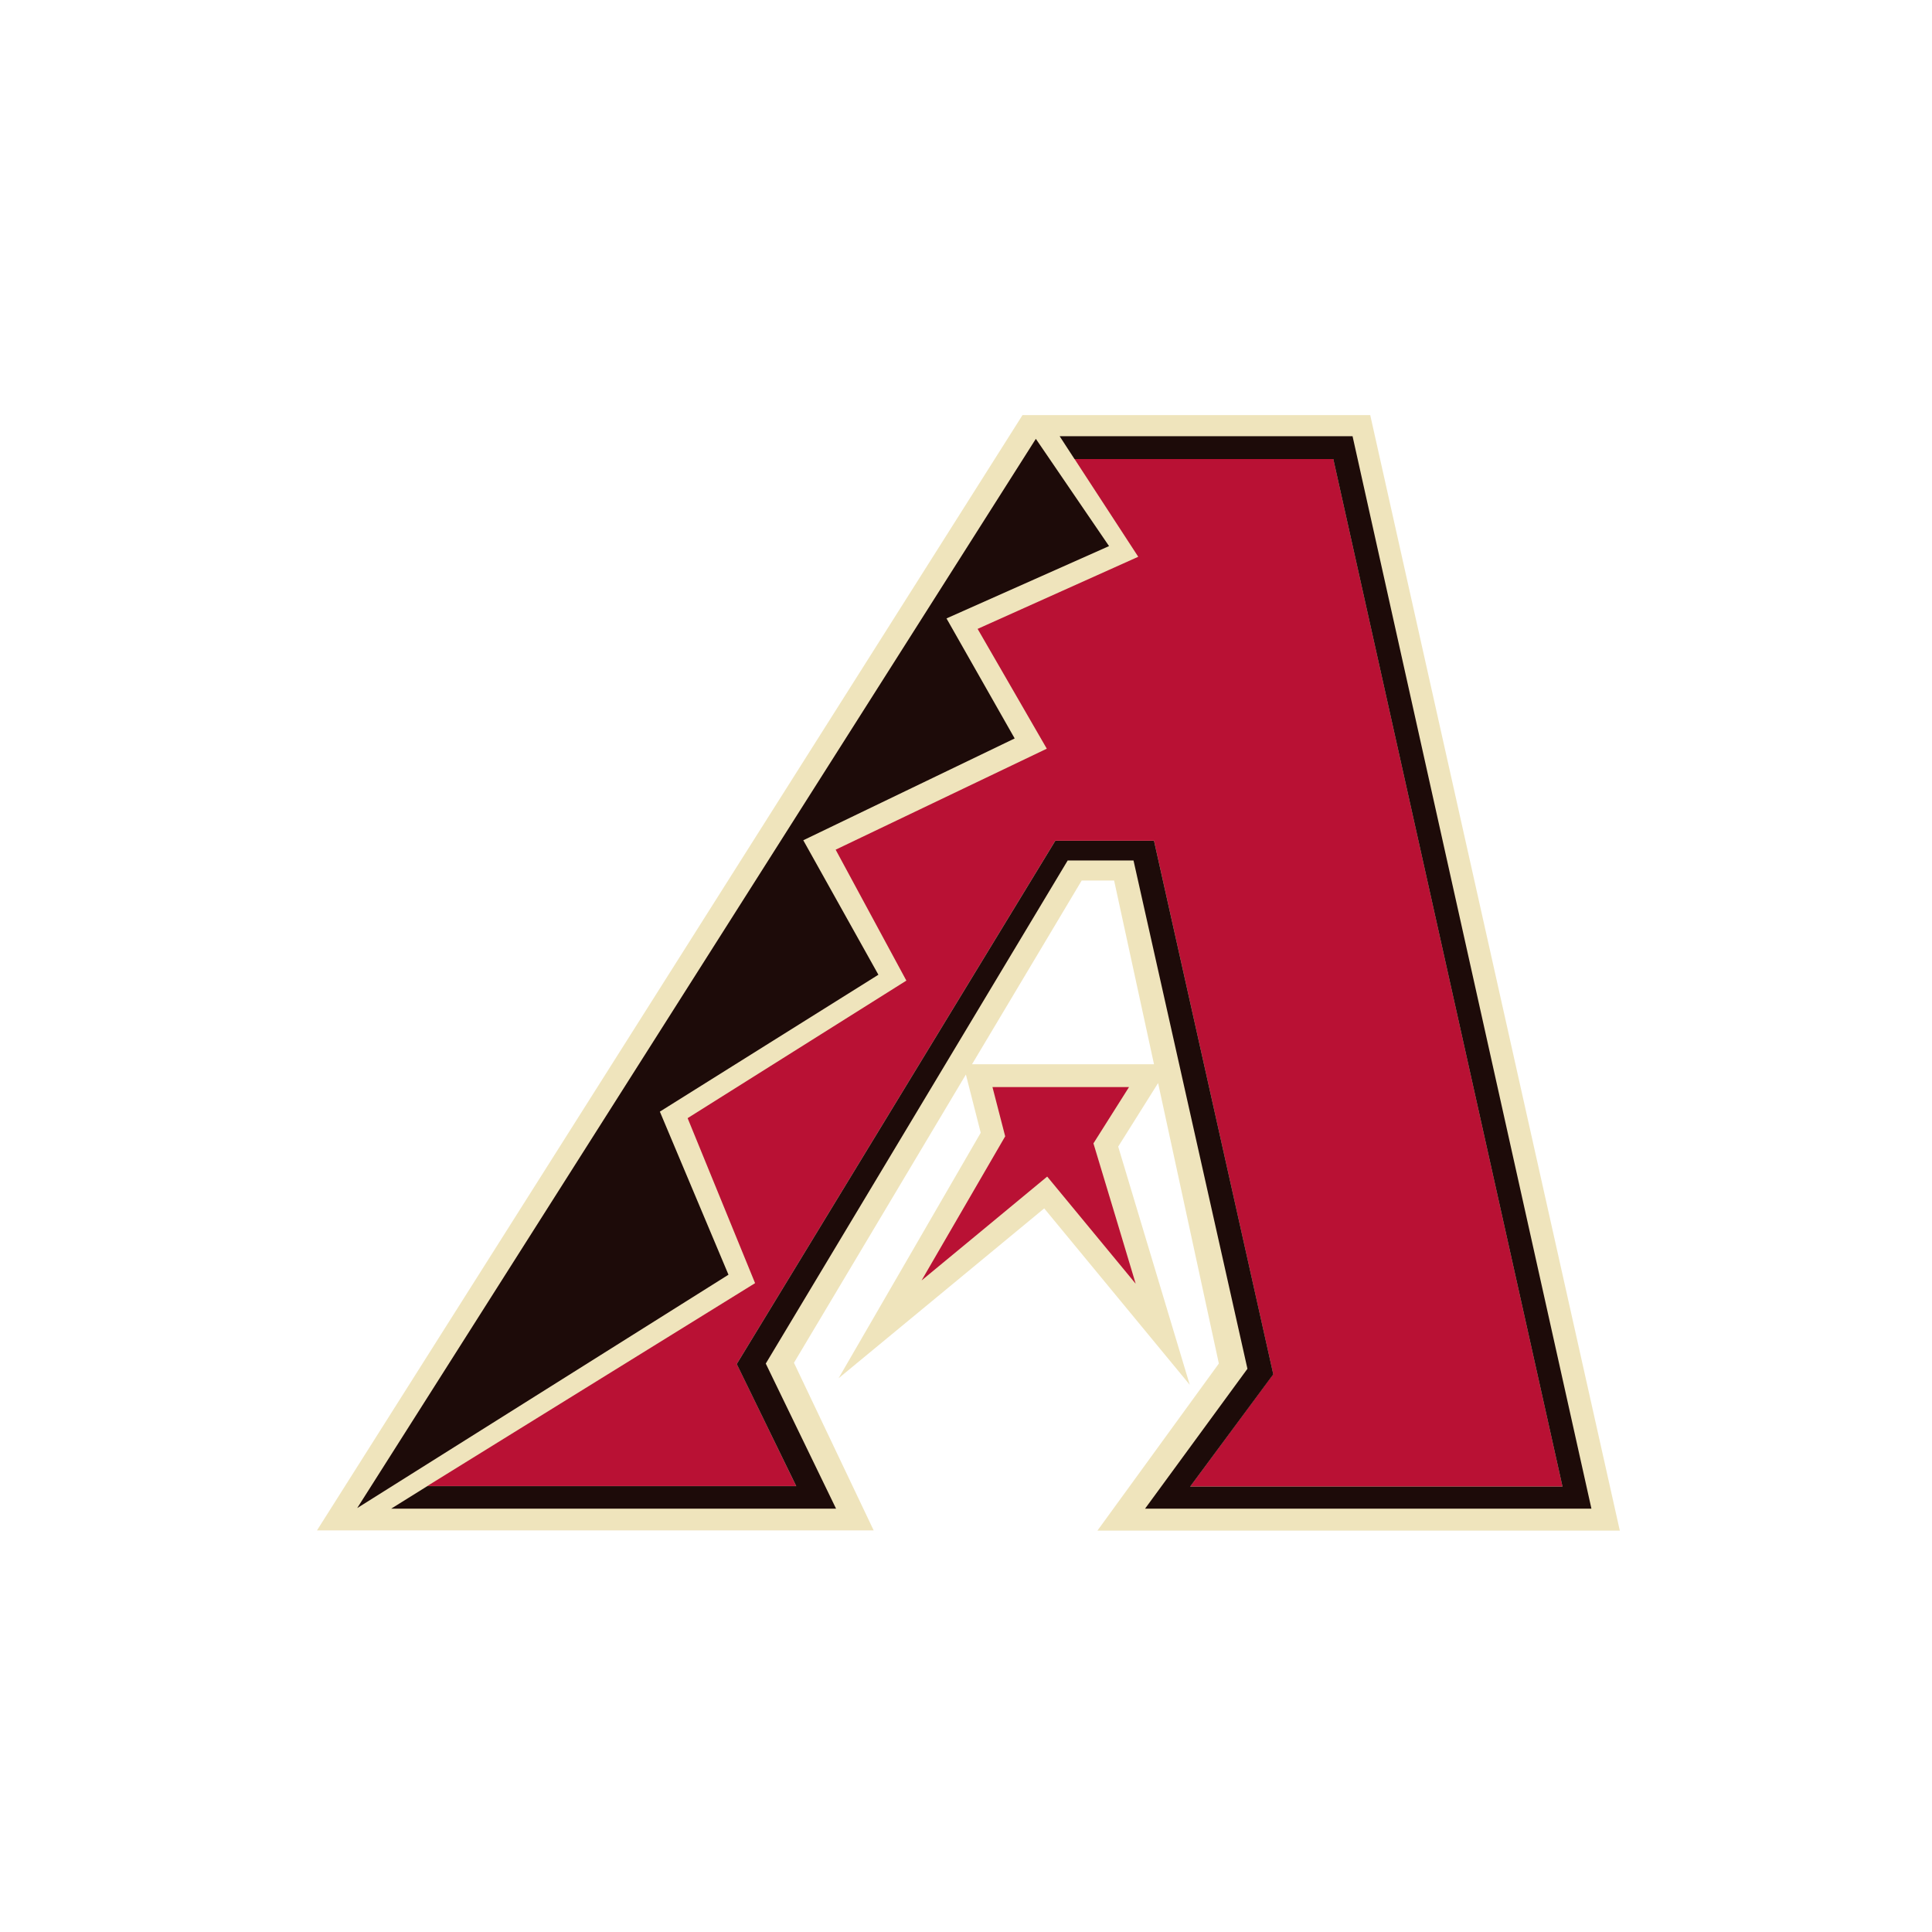
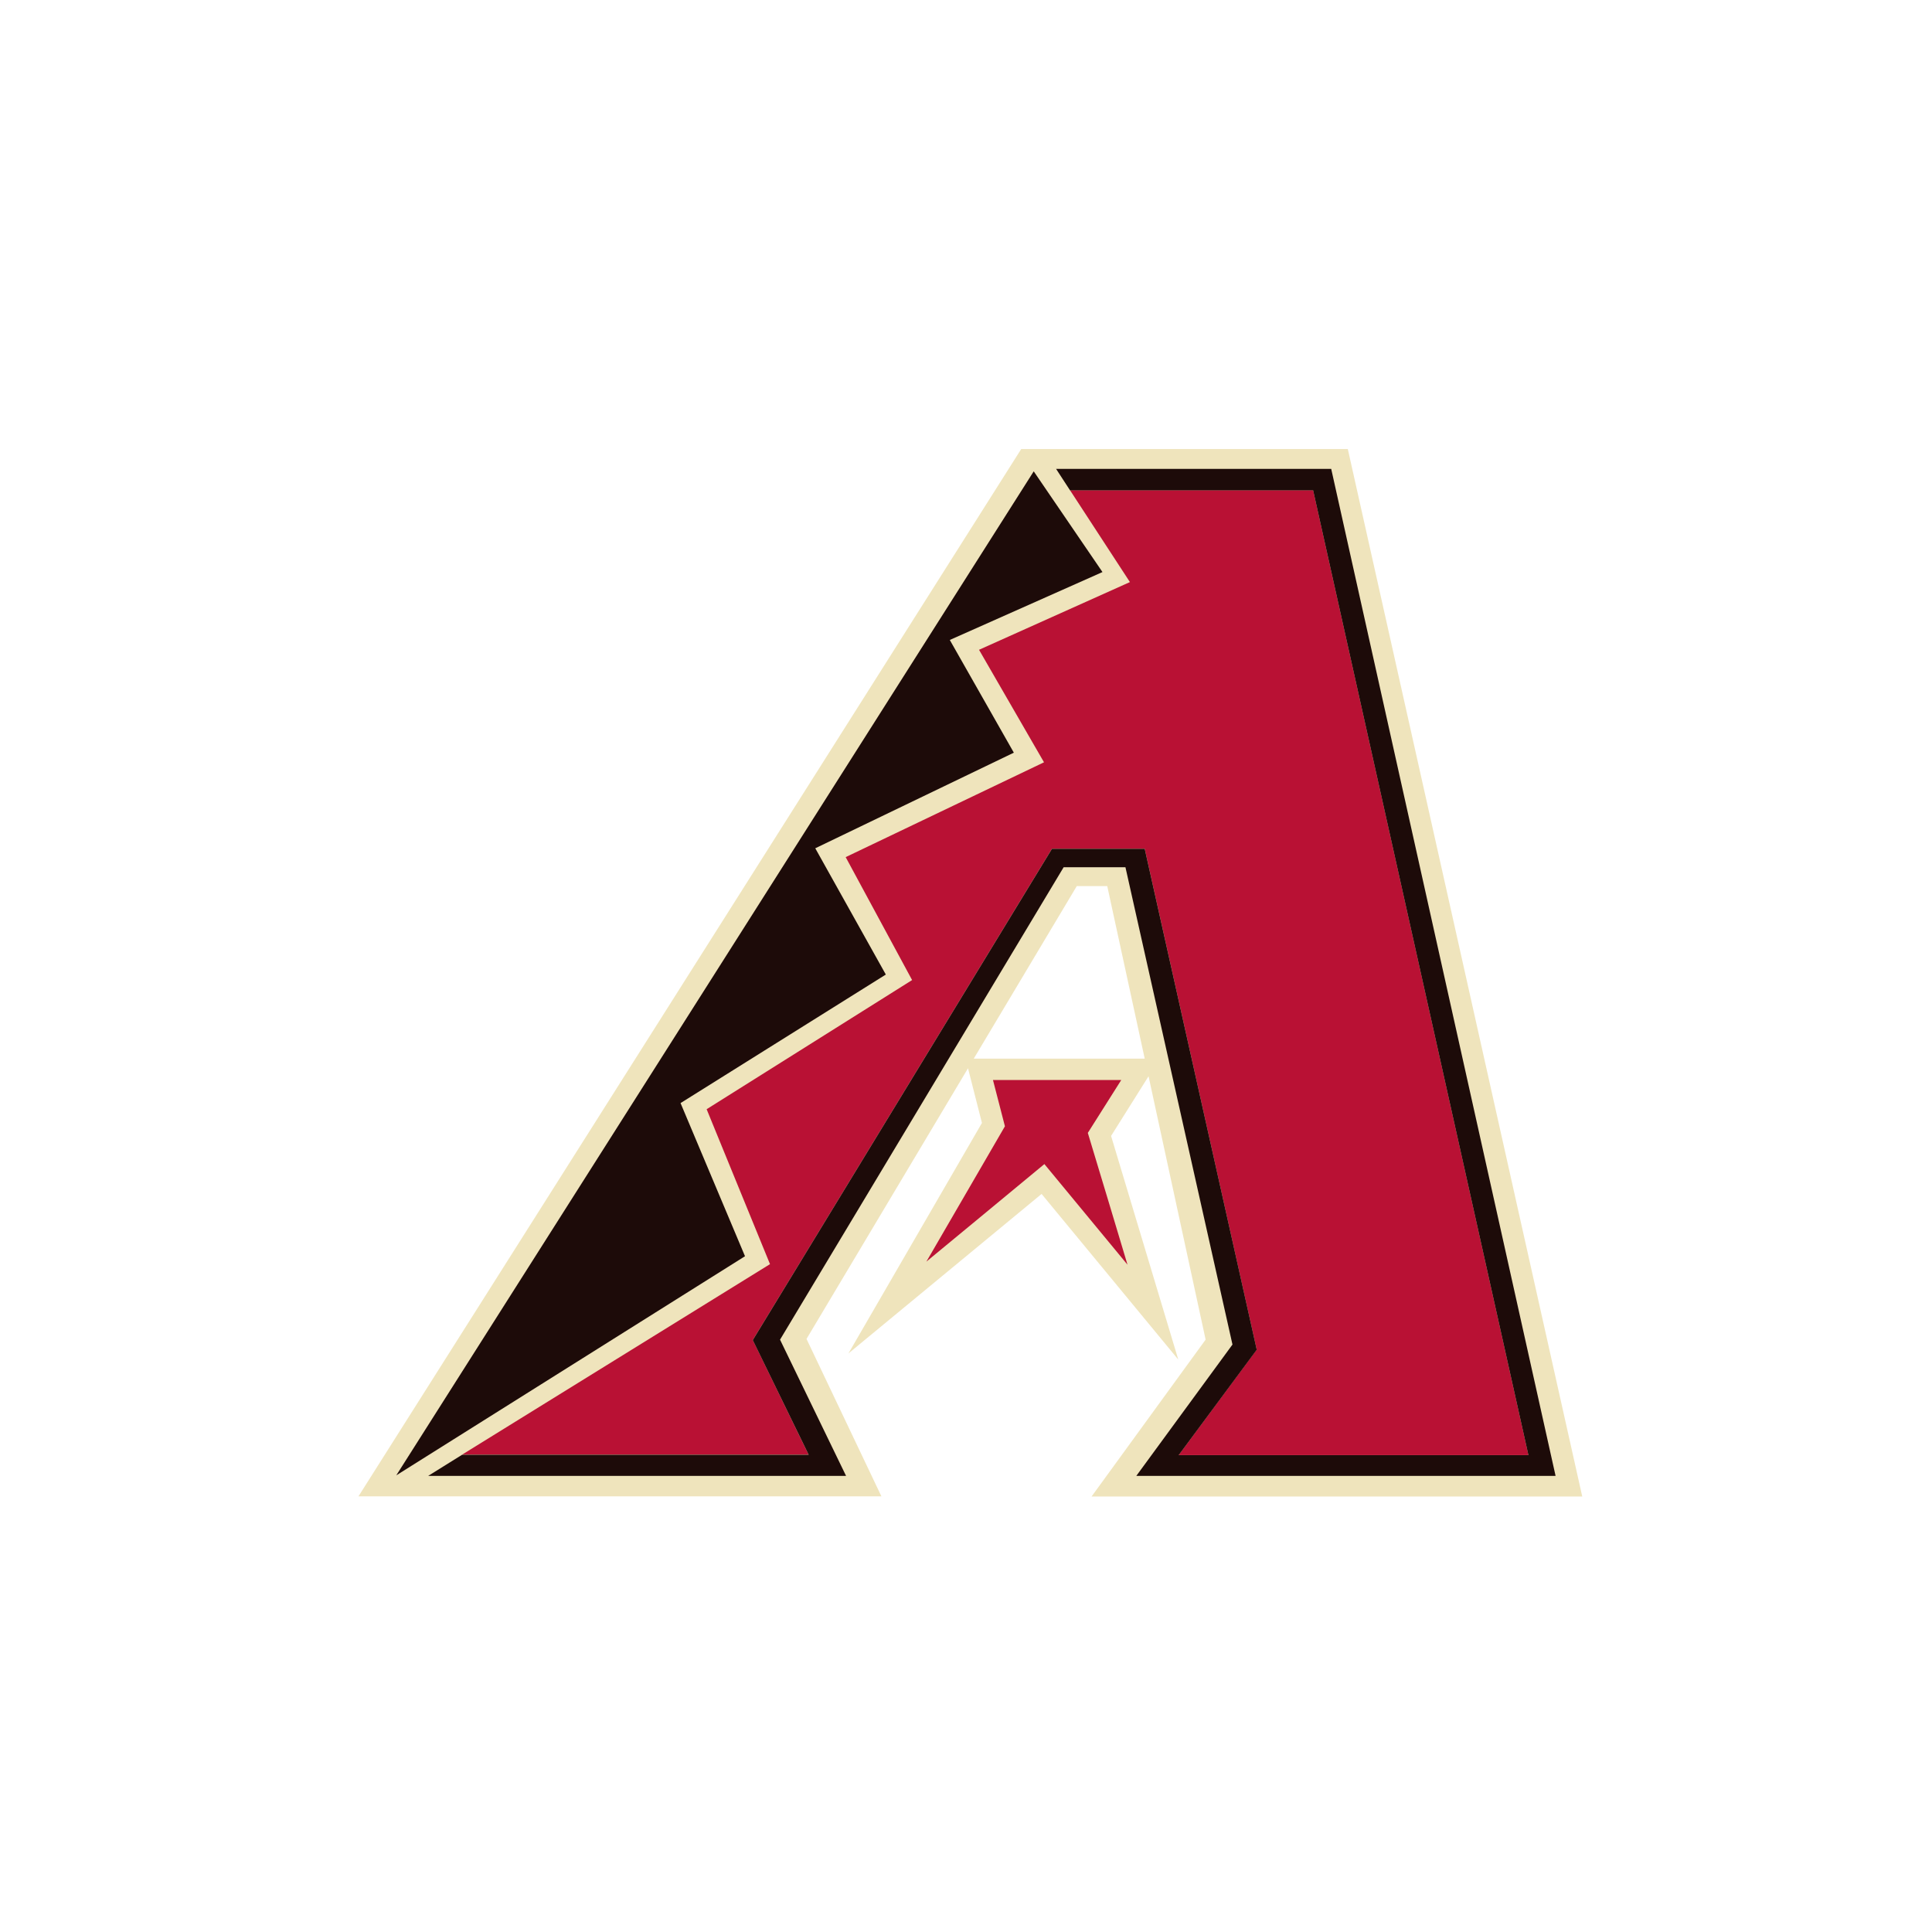
<svg xmlns="http://www.w3.org/2000/svg" width="512px" height="512px" viewBox="0 0 512 512" version="1.1">
  <defs />
  <g id="MLB" stroke="none" stroke-width="1" fill="none" fill-rule="evenodd">
    <g id="arizona-diamondbacks">
-       <g transform="translate(84, 110)">
-         <path d="M239.002,251.361 L206.831,295.628 L345.268,295.628 L279.124,0 L186.98,0 L0,295.576 L147.534,295.576 L126.407,251.151 L171.969,174.766 C173.192,179.496 175.534,188.765 175.901,190.196 C173.577,194.246 138.232,255.254 138.232,255.254 C138.232,255.254 190.335,212.243 192.729,210.237 C193.584,211.3 231.294,256.982 231.294,256.982 C231.294,256.982 213.559,197.879 212.334,193.862 C213.243,192.413 219.149,183.041 222.908,177.019 L239,251.31 L239,251.361 L239.002,251.361 Z M173.594,172.043 L202.656,123.355 L211.254,123.355 L221.824,172.043 L173.594,172.043 L173.594,172.043 Z" id="path30" fill="#EFE4BC" />
-         <path d="M90.869,184.593 L148.783,148.315 L128.878,112.678 L184.9,85.695 L166.831,53.886 L209.907,34.721 L190.51,6.294 L10.661,289.66 L109.053,227.813 L90.869,184.593 L90.869,184.593 Z" id="path34" fill="#1D0B09" />
-         <path d="M205.783,192.989 C207.303,190.617 215.203,178.082 215.203,178.082 L179.013,178.082 C179.013,178.082 181.774,188.748 182.386,191.139 C180.708,194.002 160.228,229.332 160.228,229.332 C160.228,229.332 189.428,205.226 193.517,201.804 C196.4,205.276 216.968,230.205 216.968,230.205 C216.968,230.205 206.78,196.236 205.767,192.989" id="path46" fill="#B91134" />
-         <path d="M330.082,283.951 L269.338,11.62 L200.75,11.62 L217.648,37.549 L175.079,56.659 L193.411,88.411 L137.456,115.176 L156.196,149.87 L98.227,186.321 L116.106,230.048 L29.235,283.811 L126.989,283.811 L111.248,251.466 L195.666,112.791 L221.824,112.791 L253.419,254.173 L231.401,283.952 L330.082,283.952 L330.082,283.951 Z" id="path50" fill="#B91134" />
-         <path d="M337.734,289.763 L274.441,5.6 L196.818,5.6 L200.75,11.646 L269.338,11.646 L330.082,283.968 L231.401,283.968 L253.435,254.206 L221.823,112.817 L195.665,112.817 L111.246,251.483 L127.015,283.846 L29.235,283.846 L19.657,289.816 L137.568,289.816 L118.937,251.361 L198.95,118.031 L216.39,118.031 L246.584,252.74 L219.448,289.816 L337.733,289.816 L337.733,289.763 L337.734,289.763 Z" id="path54" fill="#1D0B09" />
+       <g transform="translate(95, 119)">
+         <path d="M224.496,236.024 L194.278,277.59 L324.312,277.59 L262.183,0 L175.631,0 L0,277.541 L138.58,277.541 L118.735,235.827 L161.532,164.102 C162.681,168.544 164.88,177.247 165.225,178.591 C163.042,182.394 129.842,239.679 129.842,239.679 C129.842,239.679 178.783,199.292 181.032,197.409 C181.834,198.407 217.256,241.301 217.256,241.301 C217.256,241.301 200.597,185.805 199.447,182.033 C200.3,180.673 205.848,171.873 209.379,166.218 L224.495,235.976 L224.495,236.024 L224.496,236.024 Z M163.058,161.545 L190.356,115.829 L198.432,115.829 L208.361,161.545 L163.058,161.545 L163.058,161.545 Z" id="path30" fill="#EFE4BC" />
+         <path d="M85.354,173.33 L139.753,139.265 L121.056,105.803 L173.678,80.466 L156.706,50.598 L197.167,32.602 L178.947,5.91 L10.014,271.986 L102.434,213.913 L85.354,173.33 L85.354,173.33 Z" id="path34" fill="#1D0B09" />
+         <path d="M193.293,181.214 C194.721,178.986 202.142,167.216 202.142,167.216 L168.148,167.216 C168.148,167.216 170.742,177.231 171.316,179.476 C169.74,182.164 150.503,215.339 150.503,215.339 C150.503,215.339 177.931,192.703 181.772,189.491 C184.48,192.751 203.8,216.158 203.8,216.158 C203.8,216.158 194.23,184.262 193.278,181.214" id="path46" fill="#B91134" />
+         <path d="M310.048,266.625 L252.991,10.911 L188.566,10.911 L204.438,35.258 L164.453,53.202 L181.672,83.016 L129.114,108.148 L146.716,140.726 L92.266,174.953 L109.059,216.011 L27.461,266.494 L119.282,266.494 L104.496,236.122 L183.791,105.909 L208.361,105.909 L238.038,238.664 L217.356,266.626 L310.048,266.626 L310.048,266.625 Z" id="path50" fill="#B91134" />
+         <path d="M317.236,272.083 L257.784,5.258 L184.872,5.258 L188.566,10.936 L252.991,10.936 L310.048,266.641 L217.356,266.641 L238.053,238.695 L208.359,105.934 L183.789,105.934 L104.494,236.138 L119.306,266.526 L27.461,266.526 L18.464,272.132 L129.219,272.132 L111.718,236.024 L186.875,110.83 L203.256,110.83 L231.618,237.319 L206.129,272.132 L317.234,272.132 L317.234,272.083 L317.236,272.083 Z" id="path54" fill="#1D0B09" />
      </g>
    </g>
  </g>
</svg>
